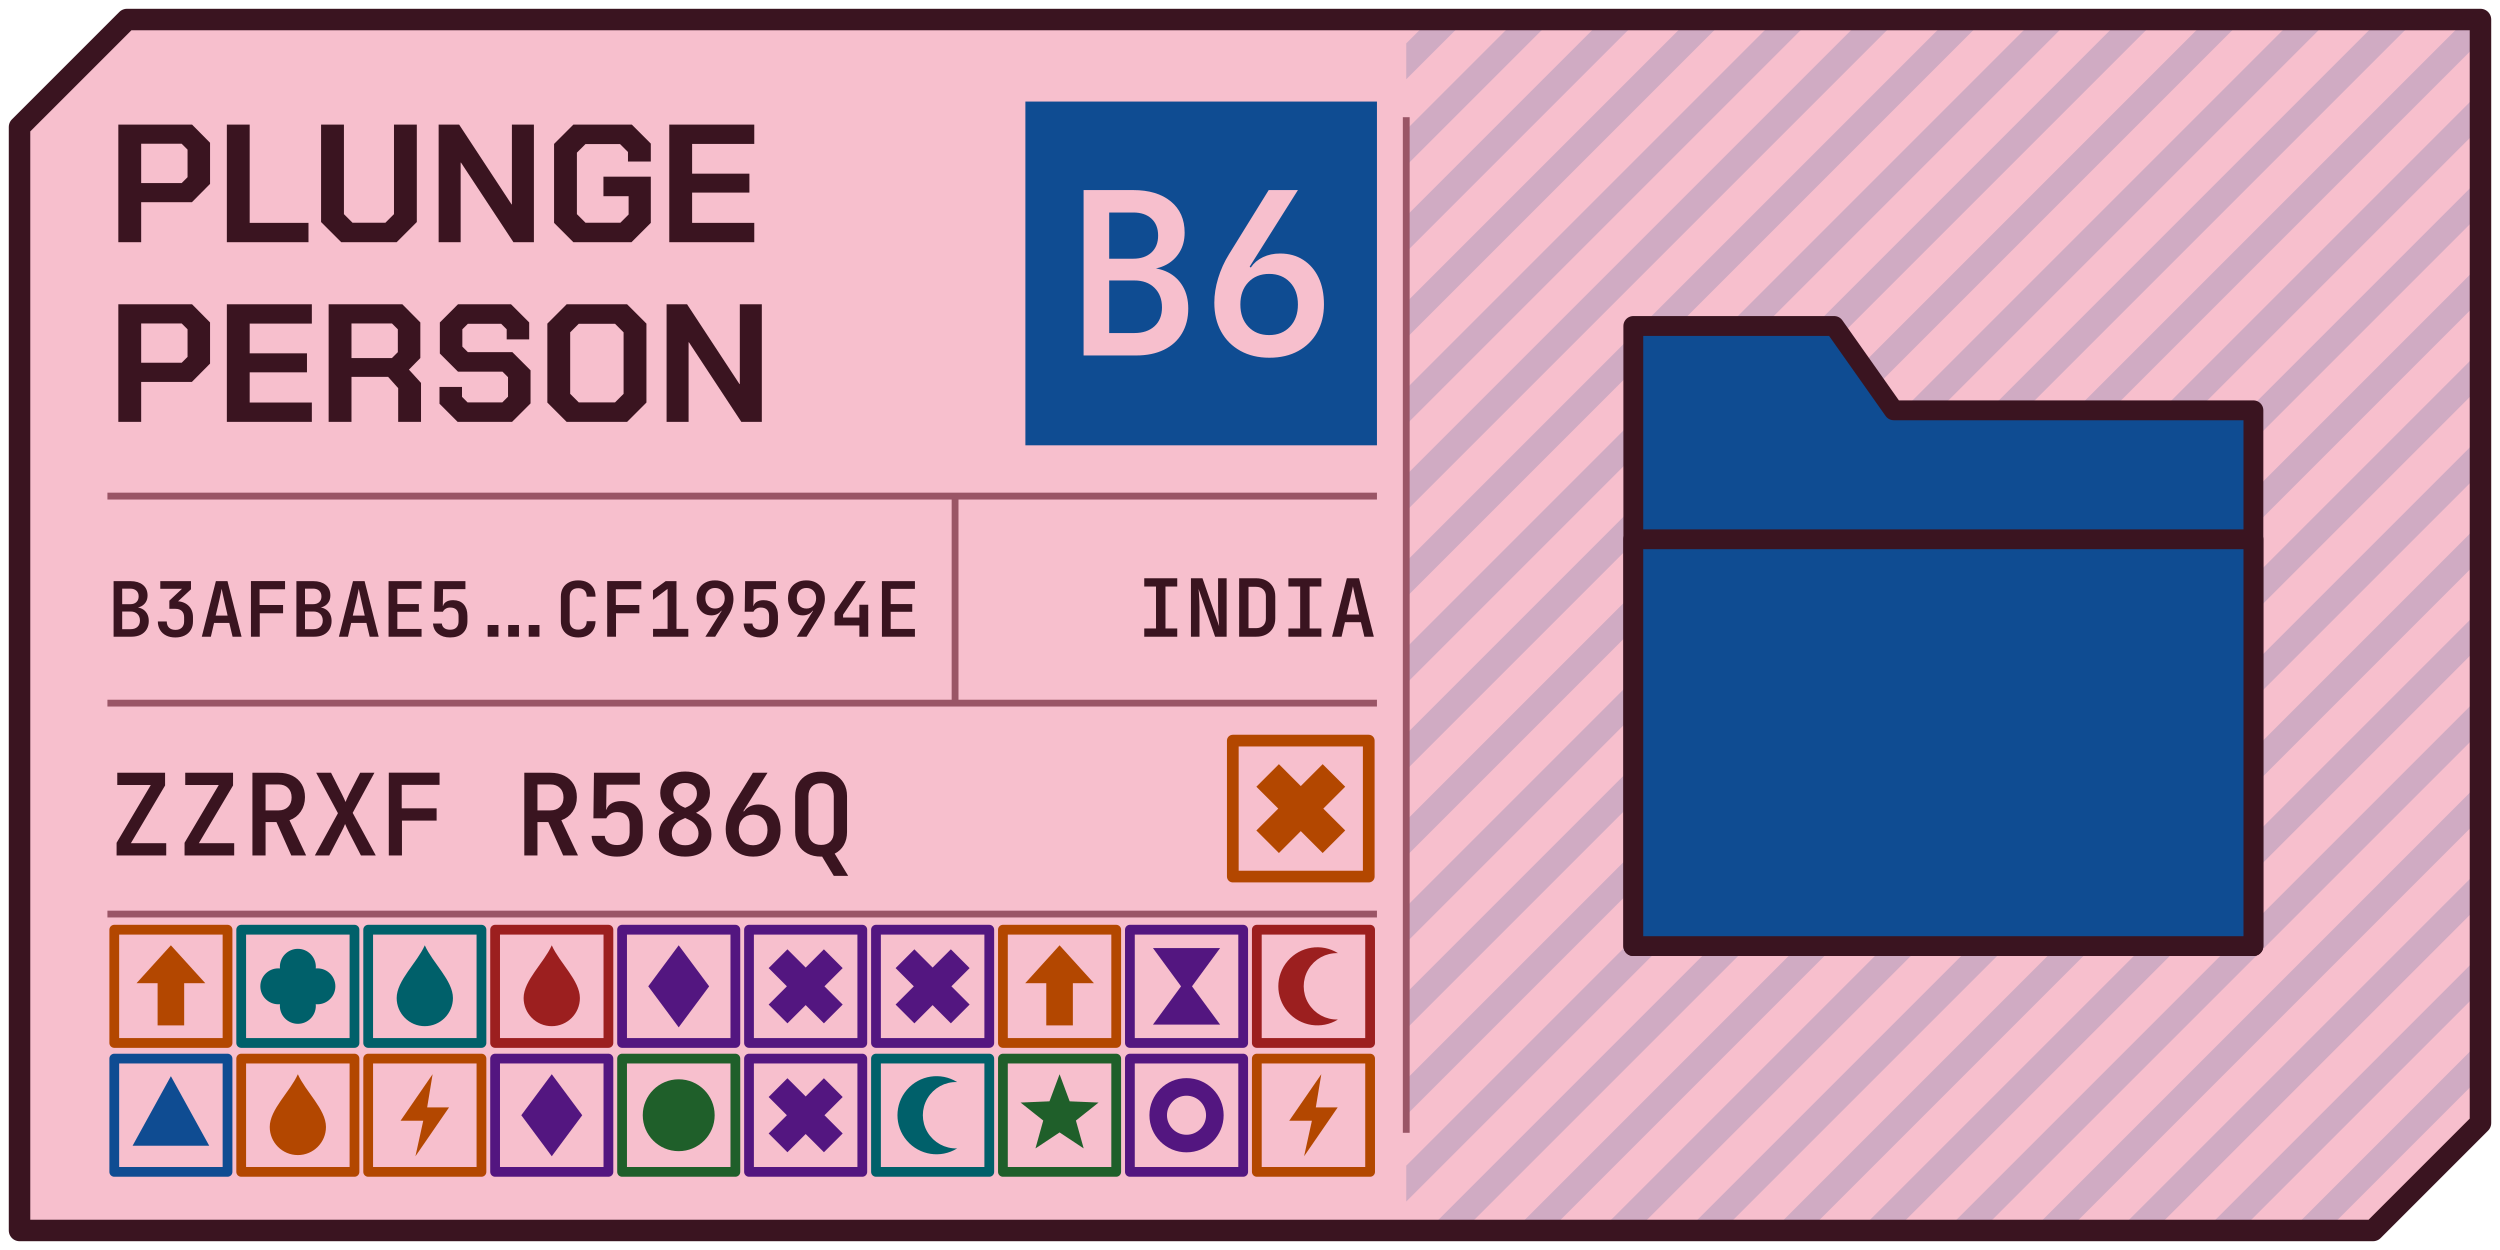
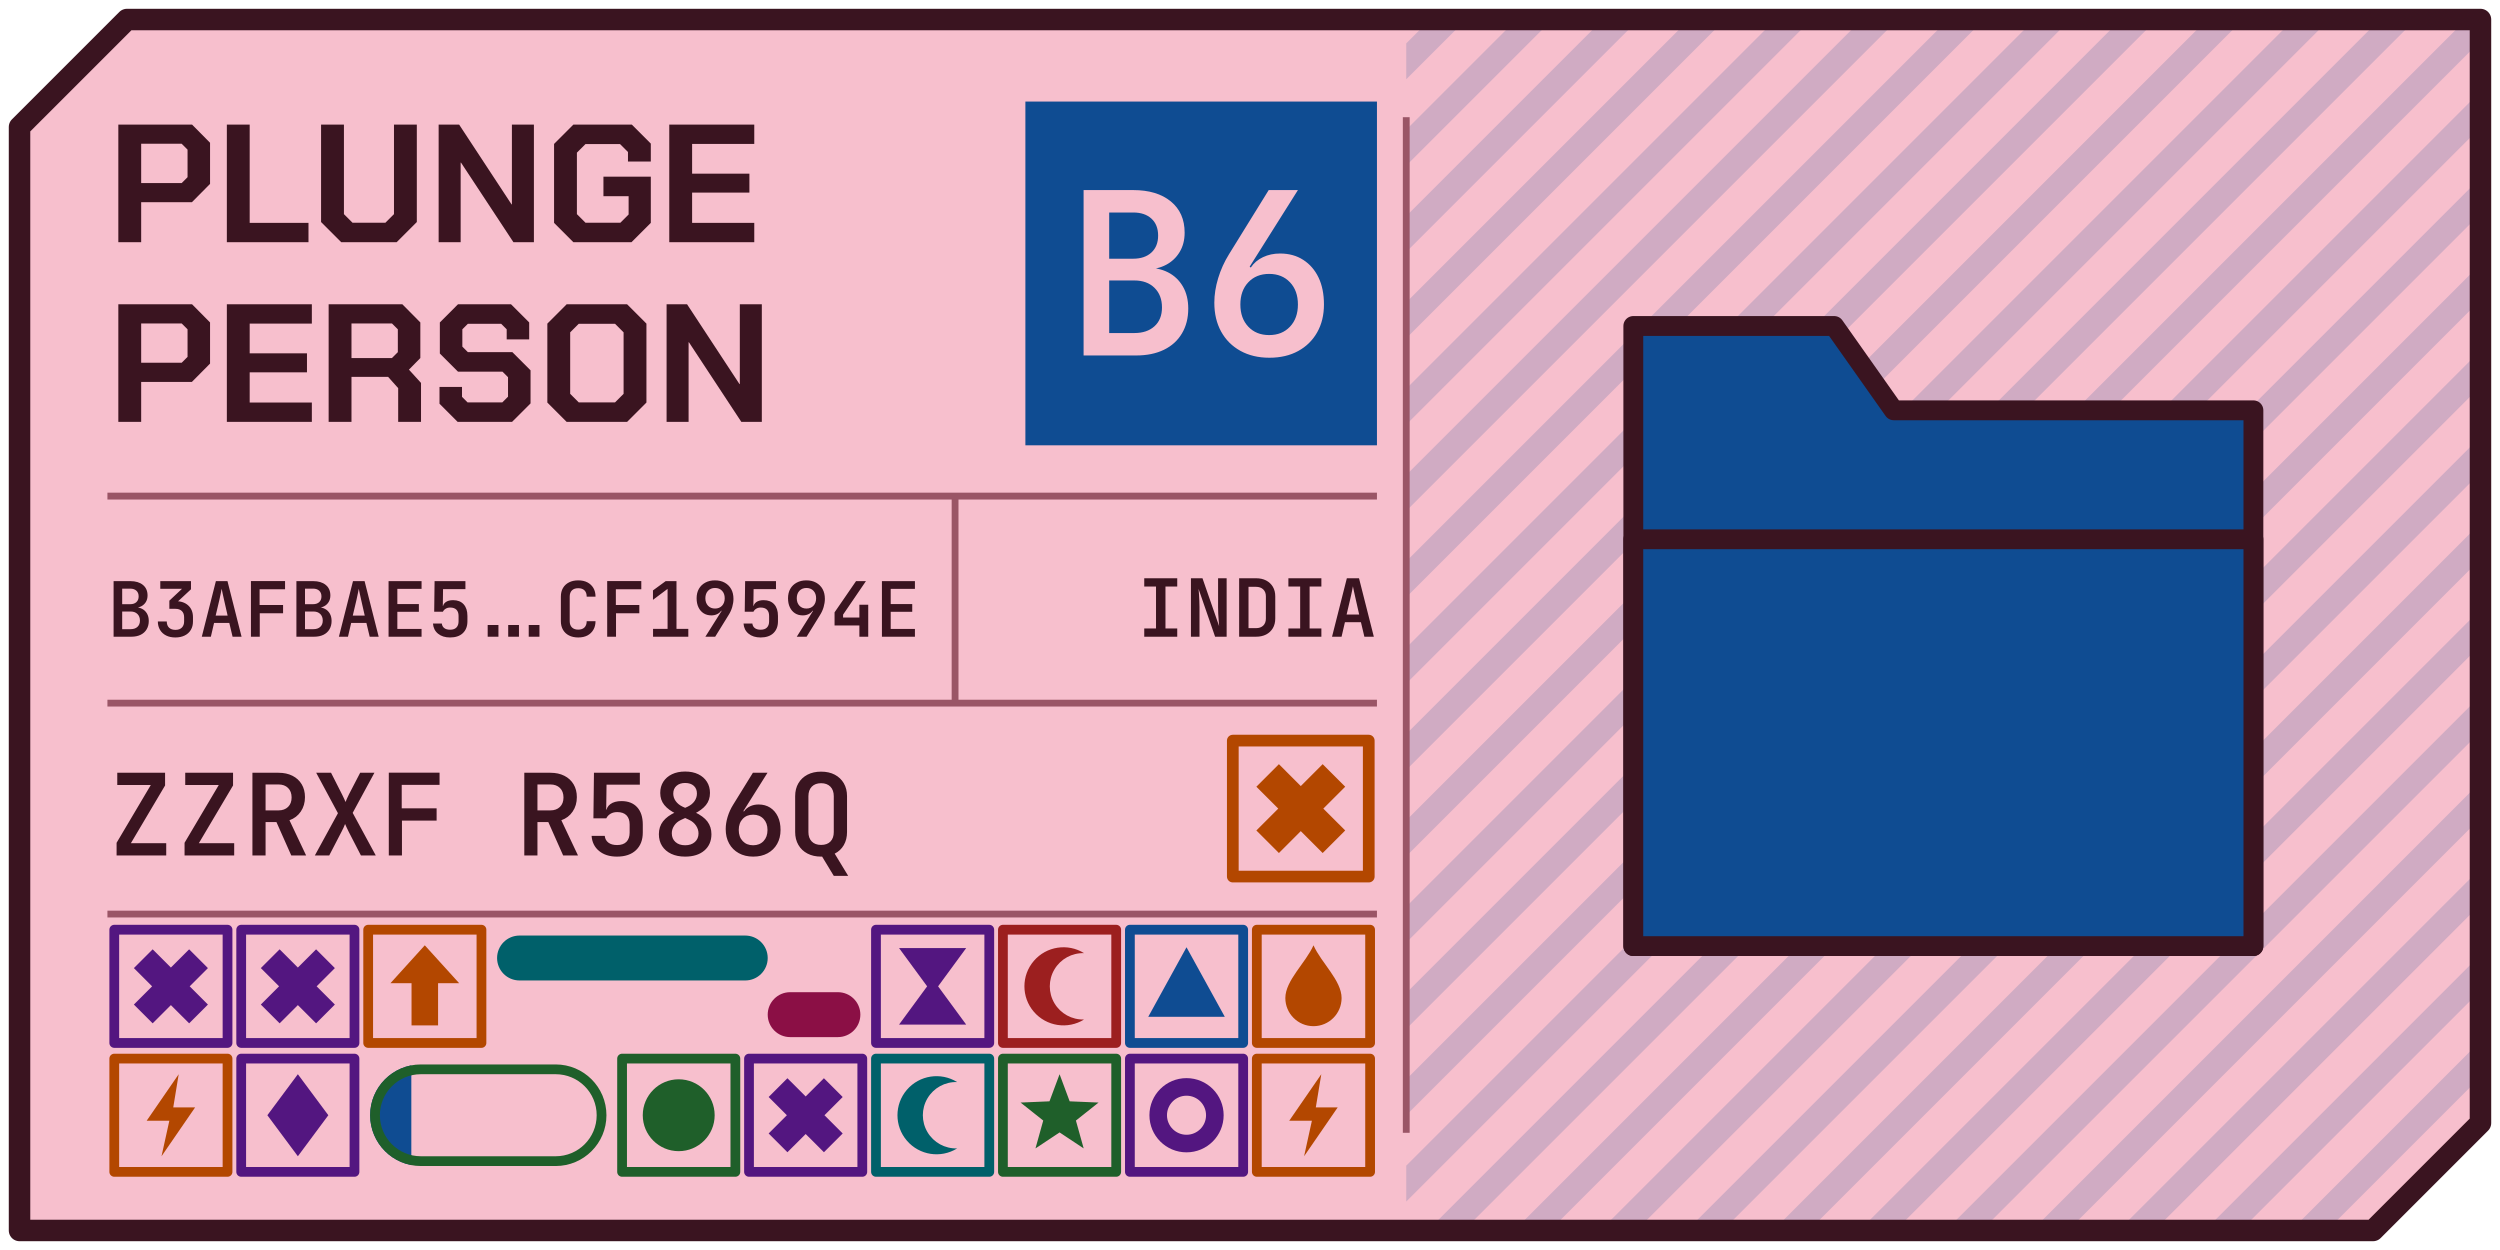
<svg xmlns="http://www.w3.org/2000/svg" viewBox="0 0 960 480" width="256" height="128">
  <defs>
    <clipPath id="c0">
      <path d="M48.75 7.5L952.5 7.5L952.5 7.5L952.5 431.25L911.25 472.5L7.5 472.5L7.5 472.5L7.5 48.75Z" />
    </clipPath>
    <clipPath id="c1">
      <path d="M540 0L952.5 0L952.5 480L540 480Z" />
+     </clipPath>
+     <clipPath id="c2">
+       <path d="M161.62 408.75L213.37 408.75L213.37 408.75C224.14 408.75 232.87 417.48 232.87 428.25L232.87 428.25L232.87 428.25C232.87 439.02 224.14 447.75 213.37 447.75L161.62 447.75L161.62 447.75C150.86 447.75 142.13 439.02 142.12 428.25L142.12 428.25L142.12 428.25C142.12 417.48 150.86 408.75 161.62 408.75Z" />
    </clipPath>
  </defs>
  <path d="M48.75 7.5L952.5 7.5L952.5 7.5L952.5 431.25L911.25 472.5L7.5 472.5L7.5 472.5L7.5 48.75Z" fill="#F7BFCD" />
  <g clip-path="url(#c0)">
    <g clip-path="url(#c1)">
      <path d="M563.55 0L83.55 480M596.7 0L116.7 480M629.85 0L149.85 480M663 0L183 480M696.15 0L216.15 480M729.3 0L249.3 480M762.45 0L282.45 480M795.6 0L315.6 480M828.75 0L348.75 480M861.9 0L381.9 480M895.05 0L415.05 480M928.2 0L448.2 480M961.35 0L481.35 480M994.5 0L514.5 480M1027.65 0L547.65 480M1060.8 0L580.8 480M1093.95 0L613.95 480M1127.1 0L647.1 480M1160.25 0L680.25 480M1193.4 0L713.4 480M1226.55 0L746.55 480M1259.7 0L779.7 480M1292.85 0L812.85 480M1326 0L846 480M1359.15 0L879.15 480M1392.3 0L912.3 480M1425.45 0L945.45 480" fill="none" stroke="#D0ABC3" stroke-width="9.75" stroke-linejoin="round" />
    </g>
  </g>
  <path d="M627.19 125.18L704.34 125.18L727.2 157.56L865.31 157.56L865.31 363.3L627.19 363.3Z" fill="#0F4C92" />
  <path d="M627.19 125.18L704.34 125.18L727.2 157.56L865.31 157.56L865.31 363.3L627.19 363.3Z" fill="none" stroke="#3A1420" stroke-width="7.62" stroke-linecap="round" stroke-linejoin="round" />
  <path d="M627.19 207.09L865.31 207.09L865.31 363.3L627.19 363.3Z" fill="#0F4C92" />
  <path d="M627.19 207.09L865.31 207.09L865.31 363.3L627.19 363.3Z" fill="none" stroke="#3A1420" stroke-width="7.62" stroke-linecap="round" stroke-linejoin="round" />
  <path d="M540 45L540 435" fill="none" stroke="#9A5566" stroke-width="2.62" stroke-linejoin="round" />
  <path d="M45.44 47.85L73.76 47.85L80.66 54.82L80.66 70.62L73.69 77.65L54.21 77.65L54.21 93L45.44 93ZM69.76 70.3L72.02 68.04L72.02 57.46L69.76 55.2L54.21 55.2L54.21 70.3ZM87.11 47.85L95.88 47.85L95.88 85.58L118.46 85.58L118.46 93L87.11 93ZM123.29 85.26L123.29 47.85L132.07 47.85L132.07 82.23L135.36 85.52L148 85.52L151.29 82.23L151.29 47.85L160.06 47.85L160.06 85.26L152.32 93L131.03 93ZM168.44 47.85L176.31 47.85L196.44 78.49L196.57 78.49L196.57 47.85L205.02 47.85L205.02 93L197.15 93L177.02 62.43L176.89 62.43L176.89 93L168.44 93ZM212.76 85.58L212.76 55.27L220.17 47.85L242.62 47.85L249.91 55.14L249.91 62.04L241.14 62.04L241.14 58.36L238.1 55.33L224.82 55.33L221.53 58.62L221.53 82.23L224.82 85.52L238.23 85.52L241.39 82.36L241.39 75.33L231.72 75.33L231.72 67.84L249.91 67.84L249.91 85.58L242.49 93L220.17 93ZM257 47.85L289.64 47.85L289.64 55.27L265.77 55.27L265.77 66.68L287.77 66.68L287.77 73.97L265.77 73.97L265.77 85.58L289.64 85.58L289.64 93L257 93Z" fill="#3A1420" />
  <path d="M45.44 116.85L73.76 116.85L80.66 123.82L80.66 139.62L73.69 146.65L54.21 146.65L54.21 162L45.44 162ZM69.76 139.3L72.02 137.04L72.02 126.46L69.76 124.2L54.21 124.2L54.21 139.3ZM87.11 116.85L119.75 116.85L119.75 124.27L95.88 124.27L95.88 135.68L117.88 135.68L117.88 142.97L95.88 142.97L95.88 154.58L119.75 154.58L119.75 162L87.11 162ZM161.67 147.04L161.67 162L152.9 162L152.9 149.04L149.03 144.71L134.97 144.71L134.97 162L126.2 162L126.2 116.85L154.51 116.85L161.41 123.82L161.41 137.49L157.03 141.94ZM134.97 137.49L150.51 137.49L152.77 135.23L152.77 126.46L150.51 124.2L134.97 124.2ZM168.77 155.03L168.77 148.58L177.41 148.58L177.41 152.39L179.54 154.52L192.89 154.52L195.08 152.33L195.08 144.84L192.95 142.71L175.86 142.71L168.9 135.75L168.9 123.82L175.86 116.85L196.24 116.85L203.21 123.82L203.21 130.33L194.57 130.33L194.57 126.46L192.44 124.33L179.67 124.33L177.54 126.46L177.54 133.1L179.67 135.23L196.76 135.23L203.73 142.2L203.73 154.91L196.63 162L175.73 162ZM210.18 154.58L210.18 124.27L217.59 116.85L240.81 116.85L248.23 124.27L248.23 154.58L240.81 162L217.59 162ZM236.17 154.52L239.46 151.23L239.46 127.62L236.17 124.33L222.24 124.33L218.95 127.62L218.95 151.23L222.24 154.52ZM255.97 116.85L263.84 116.85L283.96 147.49L284.09 147.49L284.09 116.85L292.54 116.85L292.54 162L284.67 162L264.55 131.43L264.42 131.43L264.42 162L255.97 162Z" fill="#3A1420" />
  <path d="M393.75 39L528.75 39L528.75 171L393.75 171Z" fill="#0F4C92" />
  <path d="M416.1 136.5L416.1 72.99L435.15 72.99Q444.28 72.99 449.59 77.34Q454.9 81.69 454.9 89.35Q454.9 93.61 452.98 96.78Q451.07 99.96 447.76 101.7Q444.46 103.44 440.2 103.44L440.2 102.83Q444.89 102.74 448.5 104.57Q452.11 106.4 454.2 109.96Q456.29 113.53 456.29 118.49Q456.29 123.97 453.85 128.06Q451.42 132.15 446.94 134.32Q442.46 136.5 436.28 136.5ZM425.93 127.89L435.58 127.89Q440.46 127.89 443.33 125.28Q446.2 122.67 446.2 118.06Q446.2 113.36 443.33 110.53Q440.46 107.7 435.58 107.7L425.93 107.7ZM425.93 99.35L435.06 99.35Q439.59 99.35 442.15 96.96Q444.72 94.57 444.72 90.48Q444.72 86.3 442.15 83.95Q439.59 81.6 435.15 81.6L425.93 81.6ZM487.44 137.37Q481.09 137.37 476.3 134.72Q471.52 132.06 468.91 127.32Q466.3 122.58 466.3 116.23Q466.3 111.7 467.77 106.83Q469.25 101.96 471.95 97.61L487.18 72.99L498.4 72.99L479.87 102.4L480.3 102.74Q482.04 100.13 485 98.74Q487.96 97.35 491.53 97.35Q496.66 97.35 500.44 99.79Q504.23 102.22 506.32 106.57Q508.4 110.92 508.4 116.92Q508.4 123.02 505.79 127.63Q503.18 132.24 498.49 134.8Q493.79 137.37 487.44 137.37ZM487.35 128.67Q492.31 128.67 495.35 125.45Q498.4 122.23 498.4 116.92Q498.4 111.62 495.35 108.4Q492.31 105.18 487.35 105.18Q482.39 105.18 479.35 108.4Q476.3 111.62 476.3 116.92Q476.3 122.23 479.35 125.45Q482.39 128.67 487.35 128.67Z" fill="#F7BFCD" />
  <path d="M41.25 190.5L528.75 190.5" fill="none" stroke="#9A5566" stroke-width="2.62" stroke-linejoin="round" />
  <path d="M43.62 244.5L43.62 223.15L50.02 223.15Q53.1 223.15 54.88 224.61Q56.66 226.07 56.66 228.65Q56.66 230.08 56.02 231.15Q55.38 232.22 54.27 232.8Q53.15 233.39 51.72 233.39L51.72 233.18Q53.3 233.15 54.51 233.77Q55.73 234.38 56.43 235.58Q57.13 236.78 57.13 238.45Q57.13 240.29 56.31 241.66Q55.49 243.04 53.99 243.77Q52.48 244.5 50.41 244.5ZM46.92 241.6L50.17 241.6Q51.81 241.6 52.77 240.73Q53.74 239.85 53.74 238.3Q53.74 236.72 52.77 235.77Q51.81 234.82 50.17 234.82L46.92 234.82ZM46.92 232.01L50 232.01Q51.52 232.01 52.38 231.21Q53.24 230.4 53.24 229.03Q53.24 227.62 52.38 226.83Q51.52 226.04 50.02 226.04L46.92 226.04ZM67.34 244.79Q65.29 244.79 63.79 244.03Q62.28 243.27 61.45 241.88Q60.61 240.49 60.61 238.65L64.04 238.65Q64.04 240.17 64.91 241.02Q65.79 241.87 67.37 241.87Q68.98 241.87 69.84 240.99Q70.7 240.11 70.7 238.65L70.7 237.01Q70.7 235.49 69.83 234.64Q68.95 233.79 67.37 233.79L65.03 233.79L65.03 230.66L69.89 226.1L61.55 226.1L61.55 223.15L73.34 223.15L73.34 226.28L67.4 231.81L67.4 230.84Q70.5 230.84 72.3 232.51Q74.1 234.17 74.1 237.01L74.1 238.65Q74.1 240.49 73.28 241.88Q72.46 243.27 70.92 244.03Q69.39 244.79 67.34 244.79ZM77.49 244.5L82.9 223.15L87.35 223.15L92.76 244.5L89.31 244.5L88.05 239.21L82.2 239.21L80.97 244.5ZM82.81 236.4L87.41 236.4L86.06 230.46Q85.71 228.94 85.46 227.74Q85.21 226.54 85.12 226.07Q85.04 226.54 84.8 227.73Q84.57 228.91 84.22 230.43ZM96.36 244.5L96.36 223.12L109.46 223.12L109.46 226.28L99.69 226.28L99.69 232.33L108.7 232.33L108.7 235.49L99.75 235.49L99.75 244.5ZM113.82 244.5L113.82 223.15L120.23 223.15Q123.3 223.15 125.08 224.61Q126.86 226.07 126.86 228.65Q126.86 230.08 126.22 231.15Q125.58 232.22 124.47 232.8Q123.35 233.39 121.92 233.39L121.92 233.18Q123.5 233.15 124.71 233.77Q125.93 234.38 126.63 235.58Q127.33 236.78 127.33 238.45Q127.33 240.29 126.51 241.66Q125.69 243.04 124.19 243.77Q122.68 244.5 120.61 244.5ZM117.12 241.6L120.37 241.6Q122.01 241.6 122.97 240.73Q123.94 239.85 123.94 238.3Q123.94 236.72 122.97 235.77Q122.01 234.82 120.37 234.82L117.12 234.82ZM117.12 232.01L120.2 232.01Q121.72 232.01 122.58 231.21Q123.44 230.4 123.44 229.03Q123.44 227.62 122.58 226.83Q121.72 226.04 120.23 226.04L117.12 226.04ZM130.14 244.5L135.55 223.15L140 223.15L145.41 244.5L141.96 244.5L140.7 239.21L134.85 239.21L133.62 244.5ZM135.46 236.4L140.06 236.4L138.71 230.46Q138.36 228.94 138.11 227.74Q137.86 226.54 137.77 226.07Q137.69 226.54 137.45 227.73Q137.22 228.91 136.87 230.43ZM149.21 244.5L149.21 223.15L161.88 223.15L161.88 226.13L152.58 226.13L152.58 231.95L160.85 231.95L160.85 234.94L152.58 234.94L152.58 241.52L161.88 241.52L161.88 244.5ZM172.82 244.79Q169.98 244.79 168.21 243.34Q166.44 241.9 166.26 239.44L169.66 239.44Q169.77 240.55 170.59 241.18Q171.41 241.81 172.85 241.81Q174.45 241.81 175.27 240.96Q176.09 240.11 176.09 238.59L176.09 236.51Q176.09 234.96 175.27 234.13Q174.45 233.3 172.87 233.3Q171.88 233.3 171.15 233.74Q170.42 234.17 170.07 234.91L166.73 234.91L166.88 223.15L178.72 223.15L178.72 226.22L170.13 226.22L170.04 232.65L170.89 232.65L170.04 233.41Q170.04 232.04 171.11 231.25Q172.17 230.46 173.99 230.46Q176.59 230.46 178.04 232.05Q179.49 233.65 179.49 236.51L179.49 238.59Q179.49 241.46 177.73 243.13Q175.98 244.79 172.82 244.79Z" fill="#3A1420" />
  <path d="M187.27 240L191.4 240L191.4 244.5L187.27 244.5ZM195.15 240L199.28 240L199.28 244.5L195.15 244.5ZM203.03 240L207.15 240L207.15 244.5L203.03 244.5Z" fill="#3A1420" />
  <path d="M222.04 244.79Q220.02 244.79 218.52 244.03Q217.01 243.27 216.19 241.85Q215.37 240.43 215.37 238.53L215.37 229.11Q215.37 227.18 216.19 225.78Q217.01 224.38 218.52 223.62Q220.02 222.86 222.04 222.86Q224.09 222.86 225.57 223.63Q227.04 224.41 227.86 225.79Q228.68 227.18 228.68 229.11L225.29 229.11Q225.29 227.53 224.44 226.7Q223.59 225.87 222.04 225.87Q220.49 225.87 219.63 226.7Q218.77 227.53 218.77 229.11L218.77 238.53Q218.77 240.08 219.63 240.93Q220.49 241.78 222.04 241.78Q223.59 241.78 224.44 240.93Q225.29 240.08 225.29 238.53L228.68 238.53Q228.68 240.41 227.86 241.82Q227.04 243.24 225.57 244.02Q224.09 244.79 222.04 244.79ZM233.16 244.5L233.16 223.12L246.26 223.12L246.26 226.28L236.49 226.28L236.49 232.33L245.5 232.33L245.5 235.49L236.55 235.49L236.55 244.5ZM250.77 244.5L250.77 241.49L256.35 241.49L256.35 226.13L250.74 230.34L250.74 226.72L255.62 223.15L259.77 223.15L259.77 241.49L264.31 241.49L264.31 244.5ZM270.86 244.5L277.09 234.61L276.94 234.5Q276.36 235.37 275.36 235.84Q274.37 236.31 273.17 236.31Q271.45 236.31 270.17 235.49Q268.9 234.67 268.2 233.19Q267.5 231.72 267.5 229.73Q267.5 227.65 268.37 226.12Q269.25 224.58 270.85 223.72Q272.44 222.86 274.55 222.86Q276.71 222.86 278.3 223.75Q279.9 224.64 280.78 226.22Q281.65 227.8 281.65 229.96Q281.65 231.48 281.17 233.12Q280.69 234.76 279.75 236.22L274.63 244.5ZM274.57 233.68Q276.24 233.68 277.27 232.6Q278.29 231.51 278.29 229.73Q278.29 227.94 277.27 226.86Q276.24 225.78 274.57 225.78Q272.91 225.78 271.88 226.86Q270.86 227.94 270.86 229.73Q270.86 231.51 271.88 232.6Q272.91 233.68 274.57 233.68ZM292.07 244.79Q289.23 244.79 287.46 243.34Q285.69 241.9 285.51 239.44L288.91 239.44Q289.02 240.55 289.84 241.18Q290.66 241.81 292.1 241.81Q293.7 241.81 294.52 240.96Q295.34 240.11 295.34 238.59L295.34 236.51Q295.34 234.96 294.52 234.13Q293.7 233.3 292.12 233.3Q291.13 233.3 290.4 233.74Q289.67 234.17 289.32 234.91L285.98 234.91L286.13 223.15L297.98 223.15L297.98 226.22L289.38 226.22L289.29 232.65L290.14 232.65L289.29 233.41Q289.29 232.04 290.36 231.25Q291.42 230.46 293.24 230.46Q295.84 230.46 297.29 232.05Q298.74 233.65 298.74 236.51L298.74 238.59Q298.74 241.46 296.98 243.13Q295.23 244.79 292.07 244.79ZM305.96 244.5L312.19 234.61L312.04 234.5Q311.46 235.37 310.46 235.84Q309.47 236.31 308.27 236.31Q306.55 236.31 305.27 235.49Q304 234.67 303.3 233.19Q302.6 231.72 302.6 229.73Q302.6 227.65 303.47 226.12Q304.35 224.58 305.95 223.72Q307.54 222.86 309.65 222.86Q311.81 222.86 313.4 223.75Q315 224.64 315.88 226.22Q316.75 227.8 316.75 229.96Q316.75 231.48 316.27 233.12Q315.79 234.76 314.85 236.22L309.73 244.5ZM309.68 233.68Q311.34 233.68 312.37 232.6Q313.39 231.51 313.39 229.73Q313.39 227.94 312.37 226.86Q311.34 225.78 309.68 225.78Q308.01 225.78 306.98 226.86Q305.96 227.94 305.96 229.73Q305.96 231.51 306.98 232.6Q308.01 233.68 309.68 233.68ZM330 244.5L330 240.17L320.47 240.17L320.47 235.14L328.72 223.15L332.52 223.15L323.74 236.02L323.74 237.13L330 237.13L330 232.22L333.4 232.22L333.4 244.5ZM338.66 244.5L338.66 223.15L351.33 223.15L351.33 226.13L342.03 226.13L342.03 231.95L350.3 231.95L350.3 234.94L342.03 234.94L342.03 241.52L351.33 241.52L351.33 244.5Z" fill="#3A1420" />
  <path d="M366.75 190.5L366.75 270" fill="none" stroke="#9A5566" stroke-width="2.62" stroke-linejoin="round" />
  <path d="M439.39 244.5L439.39 241.33L443.91 241.33L443.91 225.22L439.39 225.22L439.39 222.05L452.06 222.05L452.06 225.22L447.54 225.22L447.54 241.33L452.06 241.33L452.06 244.5ZM457.32 244.5L457.32 222.05L461.75 222.05L468.14 240.44Q468.08 239.52 467.97 238.24Q467.87 236.97 467.8 235.6Q467.74 234.23 467.74 233.15L467.74 222.05L471.03 222.05L471.03 244.5L466.6 244.5L460.24 226.11Q460.33 226.94 460.41 228.17Q460.49 229.4 460.55 230.71Q460.61 232.02 460.61 233.12L460.61 244.5ZM475.83 244.5L475.83 222.05L482.29 222.05Q484.56 222.05 486.21 222.91Q487.85 223.77 488.78 225.33Q489.7 226.88 489.7 229L489.7 237.52Q489.7 239.64 488.78 241.21Q487.85 242.78 486.21 243.64Q484.56 244.5 482.29 244.5ZM479.43 241.21L482.29 241.21Q484.07 241.21 485.08 240.23Q486.1 239.24 486.1 237.52L486.1 229Q486.1 227.31 485.08 226.33Q484.07 225.34 482.29 225.34L479.43 225.34ZM494.74 244.5L494.74 241.33L499.26 241.33L499.26 225.22L494.74 225.22L494.74 222.05L507.41 222.05L507.41 225.22L502.89 225.22L502.89 241.33L507.41 241.33L507.41 244.5ZM511.5 244.5L517.19 222.05L521.86 222.05L527.55 244.5L523.92 244.5L522.6 238.93L516.45 238.93L515.16 244.5ZM517.1 235.98L521.92 235.98L520.51 229.74Q520.14 228.14 519.88 226.88Q519.62 225.62 519.52 225.13Q519.43 225.62 519.19 226.86Q518.94 228.11 518.57 229.71Z" fill="#3A1420" />
  <path d="M41.25 270L528.75 270" fill="none" stroke="#9A5566" stroke-width="2.62" stroke-linejoin="round" />
  <path d="M44.77 328.5L44.77 323.63L57.91 301.44L45.03 301.44L45.03 296.74L63.39 296.74L63.39 301.62L50.25 323.8L63.83 323.8L63.83 328.5ZM70.87 328.5L70.87 323.63L84.01 301.44L71.13 301.44L71.13 296.74L89.49 296.74L89.49 301.62L76.35 323.8L89.93 323.8L89.93 328.5ZM96.93 328.5L96.93 296.74L106.94 296.74Q110.02 296.74 112.31 297.9Q114.59 299.05 115.85 301.16Q117.11 303.27 117.11 306.1Q117.11 309.27 115.5 311.64Q113.89 314.01 111.15 314.97L117.55 328.5L111.85 328.5L106.15 315.67L101.98 315.67L101.98 328.5ZM101.98 311.19L106.94 311.19Q109.24 311.19 110.61 309.86Q111.98 308.53 111.98 306.23Q111.98 303.92 110.61 302.57Q109.24 301.23 106.94 301.23L101.98 301.23ZM120.9 328.5L129.77 312.27L121.42 296.74L127.12 296.74L131.34 305.05Q131.77 305.88 132.14 306.71Q132.51 307.53 132.69 307.97Q132.86 307.53 133.21 306.71Q133.56 305.88 133.99 305.05L138.3 296.74L143.78 296.74L135.43 312.14L144.3 328.5L138.6 328.5L133.91 319.41Q133.47 318.58 133.1 317.73Q132.73 316.89 132.51 316.41Q132.34 316.89 131.97 317.71Q131.6 318.54 131.16 319.36L126.42 328.5ZM149.3 328.5L149.3 296.7L168.79 296.7L168.79 301.4L154.26 301.4L154.26 310.4L167.66 310.4L167.66 315.1L154.35 315.1L154.35 328.5ZM201.33 328.5L201.33 296.74L211.34 296.74Q214.42 296.74 216.71 297.9Q218.99 299.05 220.25 301.16Q221.51 303.27 221.51 306.1Q221.51 309.27 219.9 311.64Q218.3 314.01 215.55 314.97L221.95 328.5L216.25 328.5L210.55 315.67L206.38 315.67L206.38 328.5ZM206.38 311.19L211.34 311.19Q213.64 311.19 215.01 309.86Q216.38 308.53 216.38 306.23Q216.38 303.92 215.01 302.57Q213.64 301.23 211.34 301.23L206.38 301.23ZM236.91 328.94Q232.69 328.94 230.06 326.78Q227.43 324.63 227.17 320.97L232.22 320.97Q232.39 322.63 233.61 323.56Q234.83 324.5 236.96 324.5Q239.35 324.5 240.57 323.24Q241.78 321.98 241.78 319.71L241.78 316.62Q241.78 314.32 240.57 313.08Q239.35 311.84 237 311.84Q235.52 311.84 234.43 312.49Q233.35 313.14 232.82 314.23L227.87 314.23L228.08 296.74L245.7 296.74L245.7 301.31L232.91 301.31L232.78 310.88L234.04 310.88L232.78 312.01Q232.78 309.97 234.37 308.79Q235.96 307.62 238.65 307.62Q242.52 307.62 244.68 309.99Q246.83 312.36 246.83 316.62L246.83 319.71Q246.83 323.98 244.22 326.46Q241.61 328.94 236.91 328.94ZM263.1 328.94Q260.01 328.94 257.75 327.87Q255.49 326.8 254.25 324.87Q253.01 322.93 253.01 320.32Q253.01 317.45 254.6 315.41Q256.18 313.36 259.4 311.88L264.1 309.75Q265.75 308.97 266.69 307.64Q267.62 306.31 267.62 304.71Q267.62 302.83 266.41 301.75Q265.19 300.66 263.1 300.66Q261.01 300.66 259.77 301.77Q258.53 302.88 258.53 304.75Q258.53 306.31 259.47 307.62Q260.4 308.92 262.01 309.71L266.71 311.84Q270.1 313.41 271.65 315.47Q273.19 317.54 273.19 320.32Q273.19 324.28 270.47 326.61Q267.75 328.94 263.1 328.94ZM263.1 324.58Q265.45 324.58 266.84 323.32Q268.23 322.06 268.23 320.06Q268.23 318.45 267.28 317.04Q266.32 315.62 264.67 314.84L259.75 312.54Q256.66 311.06 255.1 309.12Q253.53 307.19 253.53 304.49Q253.53 302.05 254.7 300.2Q255.88 298.35 258.03 297.31Q260.19 296.27 263.1 296.27Q266.01 296.27 268.15 297.31Q270.28 298.35 271.45 300.2Q272.63 302.05 272.63 304.49Q272.63 307.23 271.08 309.14Q269.54 311.06 266.41 312.58L261.45 314.88Q259.84 315.62 258.9 317.02Q257.97 318.41 257.97 319.97Q257.97 322.06 259.36 323.32Q260.75 324.58 263.1 324.58ZM289.24 328.94Q286.07 328.94 283.68 327.61Q281.28 326.28 279.98 323.91Q278.67 321.54 278.67 318.36Q278.67 316.1 279.41 313.67Q280.15 311.23 281.5 309.06L289.11 296.74L294.72 296.74L285.46 311.45L285.68 311.62Q286.55 310.32 288.03 309.62Q289.5 308.92 291.29 308.92Q293.85 308.92 295.75 310.14Q297.64 311.36 298.68 313.54Q299.73 315.71 299.73 318.71Q299.73 321.76 298.42 324.06Q297.12 326.37 294.77 327.65Q292.42 328.94 289.24 328.94ZM289.2 324.58Q291.68 324.58 293.2 322.98Q294.72 321.37 294.72 318.71Q294.72 316.06 293.2 314.45Q291.68 312.84 289.2 312.84Q286.72 312.84 285.2 314.45Q283.68 316.06 283.68 318.71Q283.68 321.37 285.2 322.98Q286.72 324.58 289.2 324.58ZM320.17 336.33L315.43 328.5L316.26 328.89Q316.08 328.89 315.84 328.91Q315.6 328.94 315.3 328.94Q312.3 328.94 310.06 327.76Q307.82 326.59 306.58 324.45Q305.34 322.32 305.34 319.5L305.34 305.75Q305.34 302.88 306.58 300.77Q307.82 298.66 310.06 297.48Q312.3 296.31 315.3 296.31Q318.34 296.31 320.56 297.48Q322.78 298.66 324.02 300.77Q325.26 302.88 325.26 305.75L325.26 319.5Q325.26 322.37 324.02 324.52Q322.78 326.67 320.52 327.8L325.7 336.33ZM315.3 324.45Q317.65 324.45 318.91 323.13Q320.17 321.8 320.17 319.5L320.17 305.75Q320.17 303.4 318.87 302.07Q317.56 300.75 315.3 300.75Q313.04 300.75 311.73 302.07Q310.43 303.4 310.43 305.75L310.43 319.5Q310.43 321.8 311.71 323.13Q312.99 324.45 315.3 324.45Z" fill="#3A1420" />
  <path d="M473.4 284.4L525.6 284.4L525.6 336.6L473.4 336.6Z" fill="none" stroke="#B34700" stroke-width="4.5" stroke-linejoin="round" />
  <path d="M507.9 293.44L516.56 302.1L508.15 310.5L516.56 318.9L507.9 327.56L499.5 319.15L491.1 327.56L482.44 318.9L490.85 310.5L482.44 302.1L491.1 293.44L499.5 301.85Z" fill="#B34700" />
  <path d="M41.25 351L528.75 351" fill="none" stroke="#9A5566" stroke-width="2.62" stroke-linejoin="round" />
-   <path d="M43.88 357L87.37 357L87.37 400.5L43.88 400.5Z" fill="none" stroke="#B34700" stroke-width="3.75" stroke-linejoin="round" />
-   <path d="M65.62 363L78.83 377.55L70.72 377.55L70.72 393.75L60.52 393.75L60.52 377.55L52.42 377.55Z" fill="#B34700" />
-   <path d="M92.62 357L136.12 357L136.12 400.5L92.62 400.5Z" fill="none" stroke="#00606A" stroke-width="3.75" stroke-linejoin="round" />
-   <path d="M121.28 371.25L121.28 371.25C121.28 375.06 118.19 378.15 114.38 378.15C110.56 378.15 107.47 375.06 107.47 371.25C107.47 367.44 110.56 364.35 114.38 364.35C118.19 364.35 121.28 367.44 121.28 371.25M128.78 378.75L128.78 378.75C128.78 382.56 125.69 385.65 121.88 385.65C118.06 385.65 114.97 382.56 114.97 378.75C114.97 374.94 118.06 371.85 121.88 371.85C125.69 371.85 128.78 374.94 128.78 378.75M121.28 386.25L121.28 386.25C121.28 390.06 118.19 393.15 114.38 393.15C110.56 393.15 107.47 390.06 107.47 386.25C107.47 382.44 110.56 379.35 114.38 379.35C118.19 379.35 121.28 382.44 121.28 386.25M113.78 378.75L113.78 378.75C113.78 382.56 110.69 385.65 106.88 385.65C103.06 385.65 99.97 382.56 99.97 378.75C99.97 374.94 103.06 371.85 106.88 371.85C110.69 371.85 113.78 374.94 113.78 378.75M120.38 378.75L120.38 378.75C120.38 382.06 117.69 384.75 114.38 384.75C111.06 384.75 108.38 382.06 108.38 378.75C108.38 375.44 111.06 372.75 114.38 372.75C117.69 372.75 120.38 375.44 120.38 378.75" fill="#00606A" />
-   <path d="M141.38 357L184.88 357L184.88 400.5L141.38 400.5Z" fill="none" stroke="#00606A" stroke-width="3.75" stroke-linejoin="round" />
-   <path d="M163.12 363C166.12 369.75 173.93 376.5 173.93 383.25L173.93 383.25C173.93 389.21 169.09 394.05 163.12 394.05C157.16 394.05 152.32 389.21 152.32 383.25C152.32 376.5 160.12 369.75 163.12 363Z" fill="#00606A" />
-   <path d="M190.12 357L233.63 357L233.63 400.5L190.12 400.5Z" fill="none" stroke="#9C1F1F" stroke-width="3.75" stroke-linejoin="round" />
-   <path d="M211.88 363C214.88 369.75 222.68 376.5 222.68 383.25L222.68 383.25C222.68 389.21 217.84 394.05 211.88 394.05C205.91 394.05 201.07 389.21 201.07 383.25C201.07 376.5 208.88 369.75 211.88 363Z" fill="#9C1F1F" />
-   <path d="M238.88 357L282.38 357L282.38 400.5L238.88 400.5Z" fill="none" stroke="#531680" stroke-width="3.75" stroke-linejoin="round" />
-   <path d="M260.62 363L272.32 378.75L260.62 394.5L248.93 378.75Z" fill="#531680" />
-   <path d="M287.62 357L331.12 357L331.12 400.5L287.62 400.5Z" fill="none" stroke="#531680" stroke-width="3.75" stroke-linejoin="round" />
-   <path d="M316.38 364.54L323.59 371.75L316.59 378.75L323.59 385.75L316.38 392.96L309.38 385.96L302.37 392.96L295.16 385.75L302.16 378.75L295.16 371.75L302.37 364.54L309.38 371.54Z" fill="#531680" />
+   <path d="M43.88 357L87.37 357L87.37 400.5L43.88 400.5Z" fill="none" stroke="#531680" stroke-width="3.75" stroke-linejoin="round" />
+   <path d="M72.63 364.54L79.84 371.75L72.84 378.75L79.84 385.75L72.63 392.96L65.62 385.96L58.62 392.96L51.41 385.75L58.41 378.75L51.41 371.75L58.62 364.54L65.62 371.54Z" fill="#531680" />
+   <path d="M92.62 357L136.12 357L136.12 400.5L92.62 400.5Z" fill="none" stroke="#531680" stroke-width="3.75" stroke-linejoin="round" />
+   <path d="M121.38 364.54L128.59 371.75L121.59 378.75L128.59 385.75L121.38 392.96L114.38 385.96L107.37 392.96L100.16 385.75L107.16 378.75L100.16 371.75L107.37 364.54L114.38 371.54Z" fill="#531680" />
+   <path d="M141.38 357L184.88 357L184.88 400.5L141.38 400.5Z" fill="none" stroke="#B34700" stroke-width="3.75" stroke-linejoin="round" />
+   <path d="M163.12 363L176.32 377.55L168.22 377.55L168.22 393.75L158.03 393.75L158.03 377.55L149.93 377.55Z" fill="#B34700" />
+   <path d="M199.5 359.25L286.17 359.25L286.17 359.25C290.94 359.25 294.8 363.11 294.8 367.88L294.8 367.88L294.8 367.88C294.8 372.64 290.94 376.5 286.17 376.5L199.5 376.5L199.5 376.5C194.74 376.5 190.88 372.64 190.88 367.88L190.88 367.88L190.88 367.88C190.88 363.11 194.74 359.25 199.5 359.25Z" fill="#00606A" />
+   <path d="M303.42 381L321.75 381L321.75 381C326.51 381 330.38 384.86 330.38 389.62L330.38 389.62L330.38 389.62C330.38 394.39 326.51 398.25 321.75 398.25L303.42 398.25L303.42 398.25C298.66 398.25 294.8 394.39 294.8 389.62L294.8 389.62L294.8 389.62C294.8 384.86 298.66 381 303.42 381Z" fill="#8B0F45" />
  <path d="M336.38 357L379.88 357L379.88 400.5L336.38 400.5Z" fill="none" stroke="#531680" stroke-width="3.75" stroke-linejoin="round" />
-   <path d="M365.13 364.54L372.34 371.75L365.34 378.75L372.34 385.75L365.13 392.96L358.12 385.96L351.12 392.96L343.91 385.75L350.91 378.75L343.91 371.75L351.12 364.54L358.12 371.54Z" fill="#531680" />
-   <path d="M385.12 357L428.62 357L428.62 400.5L385.12 400.5Z" fill="none" stroke="#B34700" stroke-width="3.75" stroke-linejoin="round" />
-   <path d="M406.88 363L420.07 377.55L411.98 377.55L411.98 393.75L401.77 393.75L401.77 377.55L393.68 377.55Z" fill="#B34700" />
-   <path d="M433.88 357L477.38 357L477.38 400.5L433.88 400.5Z" fill="none" stroke="#531680" stroke-width="3.75" stroke-linejoin="round" />
-   <path d="M442.73 364.05L468.52 364.05L457.73 378.75L468.52 393.45L442.73 393.45L453.52 378.75Z" fill="#531680" />
-   <path d="M482.62 357L526.12 357L526.12 400.5L482.62 400.5Z" fill="none" stroke="#9C1F1F" stroke-width="3.75" stroke-linejoin="round" />
-   <path d="M513.79 391.49C507.5 395.4 499.31 394.13 494.49 388.51C489.67 382.9 489.67 374.6 494.49 368.99C499.31 363.37 507.5 362.1 513.79 366.01L513.79 366.01C509.14 365.86 504.77 368.25 502.4 372.26C500.03 376.26 500.03 381.24 502.4 385.24C504.77 389.25 509.14 391.64 513.79 391.49Z" fill="#9C1F1F" />
-   <path d="M43.88 406.5L87.37 406.5L87.37 450L43.88 450Z" fill="none" stroke="#0F4C92" stroke-width="3.75" stroke-linejoin="round" />
-   <path d="M65.62 413.25L80.33 439.95L50.92 439.95Z" fill="#0F4C92" />
-   <path d="M92.62 406.5L136.12 406.5L136.12 450L92.62 450Z" fill="none" stroke="#B34700" stroke-width="3.75" stroke-linejoin="round" />
-   <path d="M114.38 412.5C117.38 419.25 125.17 426 125.17 432.75L125.17 432.75C125.17 438.71 120.34 443.55 114.38 443.55C108.41 443.55 103.58 438.71 103.58 432.75C103.58 426 111.38 419.25 114.38 412.5Z" fill="#B34700" />
-   <path d="M141.38 406.5L184.88 406.5L184.88 450L141.38 450Z" fill="none" stroke="#B34700" stroke-width="3.75" stroke-linejoin="round" />
-   <path d="M166.12 412.5L153.82 430.35L162.53 430.35L159.53 444L172.43 425.25L164.03 425.25Z" fill="#B34700" />
-   <path d="M190.12 406.5L233.63 406.5L233.63 450L190.12 450Z" fill="none" stroke="#531680" stroke-width="3.75" stroke-linejoin="round" />
-   <path d="M211.88 412.5L223.57 428.25L211.88 444L200.18 428.25Z" fill="#531680" />
+   <path d="M345.23 364.05L371.02 364.05L360.23 378.75L371.02 393.45L345.23 393.45L356.02 378.75Z" fill="#531680" />
+   <path d="M385.12 357L428.62 357L428.62 400.5L385.12 400.5Z" fill="none" stroke="#9C1F1F" stroke-width="3.75" stroke-linejoin="round" />
+   <path d="M416.29 391.49C410 395.4 401.81 394.13 396.99 388.51C392.17 382.9 392.17 374.6 396.99 368.99C401.81 363.37 410 362.1 416.29 366.01L416.29 366.01C411.64 365.86 407.27 368.25 404.9 372.26C402.53 376.26 402.53 381.24 404.9 385.24C407.27 389.25 411.64 391.64 416.29 391.49Z" fill="#9C1F1F" />
+   <path d="M433.88 357L477.38 357L477.38 400.5L433.88 400.5Z" fill="none" stroke="#0F4C92" stroke-width="3.75" stroke-linejoin="round" />
+   <path d="M455.62 363.75L470.32 390.45L440.93 390.45Z" fill="#0F4C92" />
+   <path d="M482.62 357L526.12 357L526.12 400.5L482.62 400.5Z" fill="none" stroke="#B34700" stroke-width="3.75" stroke-linejoin="round" />
+   <path d="M504.38 363C507.38 369.75 515.17 376.5 515.17 383.25L515.17 383.25C515.17 389.21 510.34 394.05 504.38 394.05C498.41 394.05 493.57 389.21 493.57 383.25C493.57 376.5 501.38 369.75 504.38 363Z" fill="#B34700" />
+   <path d="M43.88 406.5L87.37 406.5L87.37 450L43.88 450Z" fill="none" stroke="#B34700" stroke-width="3.75" stroke-linejoin="round" />
+   <path d="M68.62 412.5L56.33 430.35L65.03 430.35L62.02 444L74.92 425.25L66.53 425.25Z" fill="#B34700" />
+   <path d="M92.62 406.5L136.12 406.5L136.12 450L92.62 450Z" fill="none" stroke="#531680" stroke-width="3.75" stroke-linejoin="round" />
+   <path d="M114.38 412.5L126.08 428.25L114.38 444L102.67 428.25Z" fill="#531680" />
+   <g clip-path="url(#c2)">
+     <path d="M142.12 408.75L157.95 408.75L157.95 447.75L142.12 447.75Z" fill="#0F4C92" />
+   </g>
+   <path d="M161.62 410.62L213.37 410.62L213.37 410.62C223.11 410.62 231 418.52 231 428.25L231 428.25L231 428.25C231 437.98 223.11 445.88 213.37 445.88L161.62 445.88L161.62 445.88C151.89 445.88 144 437.98 144 428.25L144 428.25L144 428.25C144 418.52 151.89 410.62 161.62 410.62Z" fill="none" stroke="#1F5F2A" stroke-width="3.75" stroke-linejoin="round" />
  <path d="M238.88 406.5L282.38 406.5L282.38 450L238.88 450Z" fill="none" stroke="#1F5F2A" stroke-width="3.75" stroke-linejoin="round" />
  <path d="M274.43 428.25C274.43 435.87 268.25 442.05 260.62 442.05C253 442.05 246.82 435.87 246.82 428.25C246.82 420.63 253 414.45 260.62 414.45C268.25 414.45 274.43 420.63 274.43 428.25" fill="#1F5F2A" />
  <path d="M287.62 406.5L331.12 406.5L331.12 450L287.62 450Z" fill="none" stroke="#531680" stroke-width="3.75" stroke-linejoin="round" />
  <path d="M316.38 414.04L323.59 421.25L316.59 428.25L323.59 435.25L316.38 442.46L309.38 435.46L302.37 442.46L295.16 435.25L302.16 428.25L295.16 421.25L302.37 414.04L309.38 421.04Z" fill="#531680" />
  <path d="M336.38 406.5L379.88 406.5L379.88 450L336.38 450Z" fill="none" stroke="#00606A" stroke-width="3.75" stroke-linejoin="round" />
  <path d="M367.54 440.99C361.25 444.9 353.06 443.63 348.24 438.01C343.42 432.4 343.42 424.1 348.24 418.49C353.06 412.87 361.25 411.6 367.54 415.51L367.54 415.51C362.89 415.36 358.52 417.75 356.15 421.76C353.78 425.76 353.78 430.74 356.15 434.74C358.52 438.75 362.89 441.14 367.54 440.99Z" fill="#00606A" />
  <path d="M385.12 406.5L428.62 406.5L428.62 450L385.12 450Z" fill="none" stroke="#1F5F2A" stroke-width="3.75" stroke-linejoin="round" />
  <path d="M406.88 412.5L410.75 422.91L421.85 423.38L413.15 430.29L416.13 440.99L406.88 434.85L397.62 440.99L400.6 430.29L391.9 423.38L403 422.91Z" fill="#1F5F2A" />
  <path d="M433.88 406.5L477.38 406.5L477.38 450L433.88 450Z" fill="none" stroke="#531680" stroke-width="3.75" stroke-linejoin="round" />
  <path d="M469.88 428.25C469.88 436.12 463.5 442.5 455.62 442.5C447.75 442.5 441.38 436.12 441.38 428.25C441.38 420.38 447.75 414 455.62 414C463.5 414 469.88 420.38 469.88 428.25M463.12 428.25L463.12 428.25C463.12 424.11 459.77 420.75 455.62 420.75C451.48 420.75 448.12 424.11 448.12 428.25C448.12 432.39 451.48 435.75 455.62 435.75C459.77 435.75 463.12 432.39 463.12 428.25" fill="#531680" />
  <path d="M482.62 406.5L526.12 406.5L526.12 450L482.62 450Z" fill="none" stroke="#B34700" stroke-width="3.75" stroke-linejoin="round" />
  <path d="M507.38 412.5L495.07 430.35L503.77 430.35L500.77 444L513.67 425.25L505.27 425.25Z" fill="#B34700" />
  <path d="M48.75 7.5L952.5 7.5L952.5 7.5L952.5 431.25L911.25 472.5L7.5 472.5L7.5 472.5L7.5 48.75Z" fill="none" stroke="#3A1420" stroke-width="8.25" stroke-linejoin="round" />
</svg>
